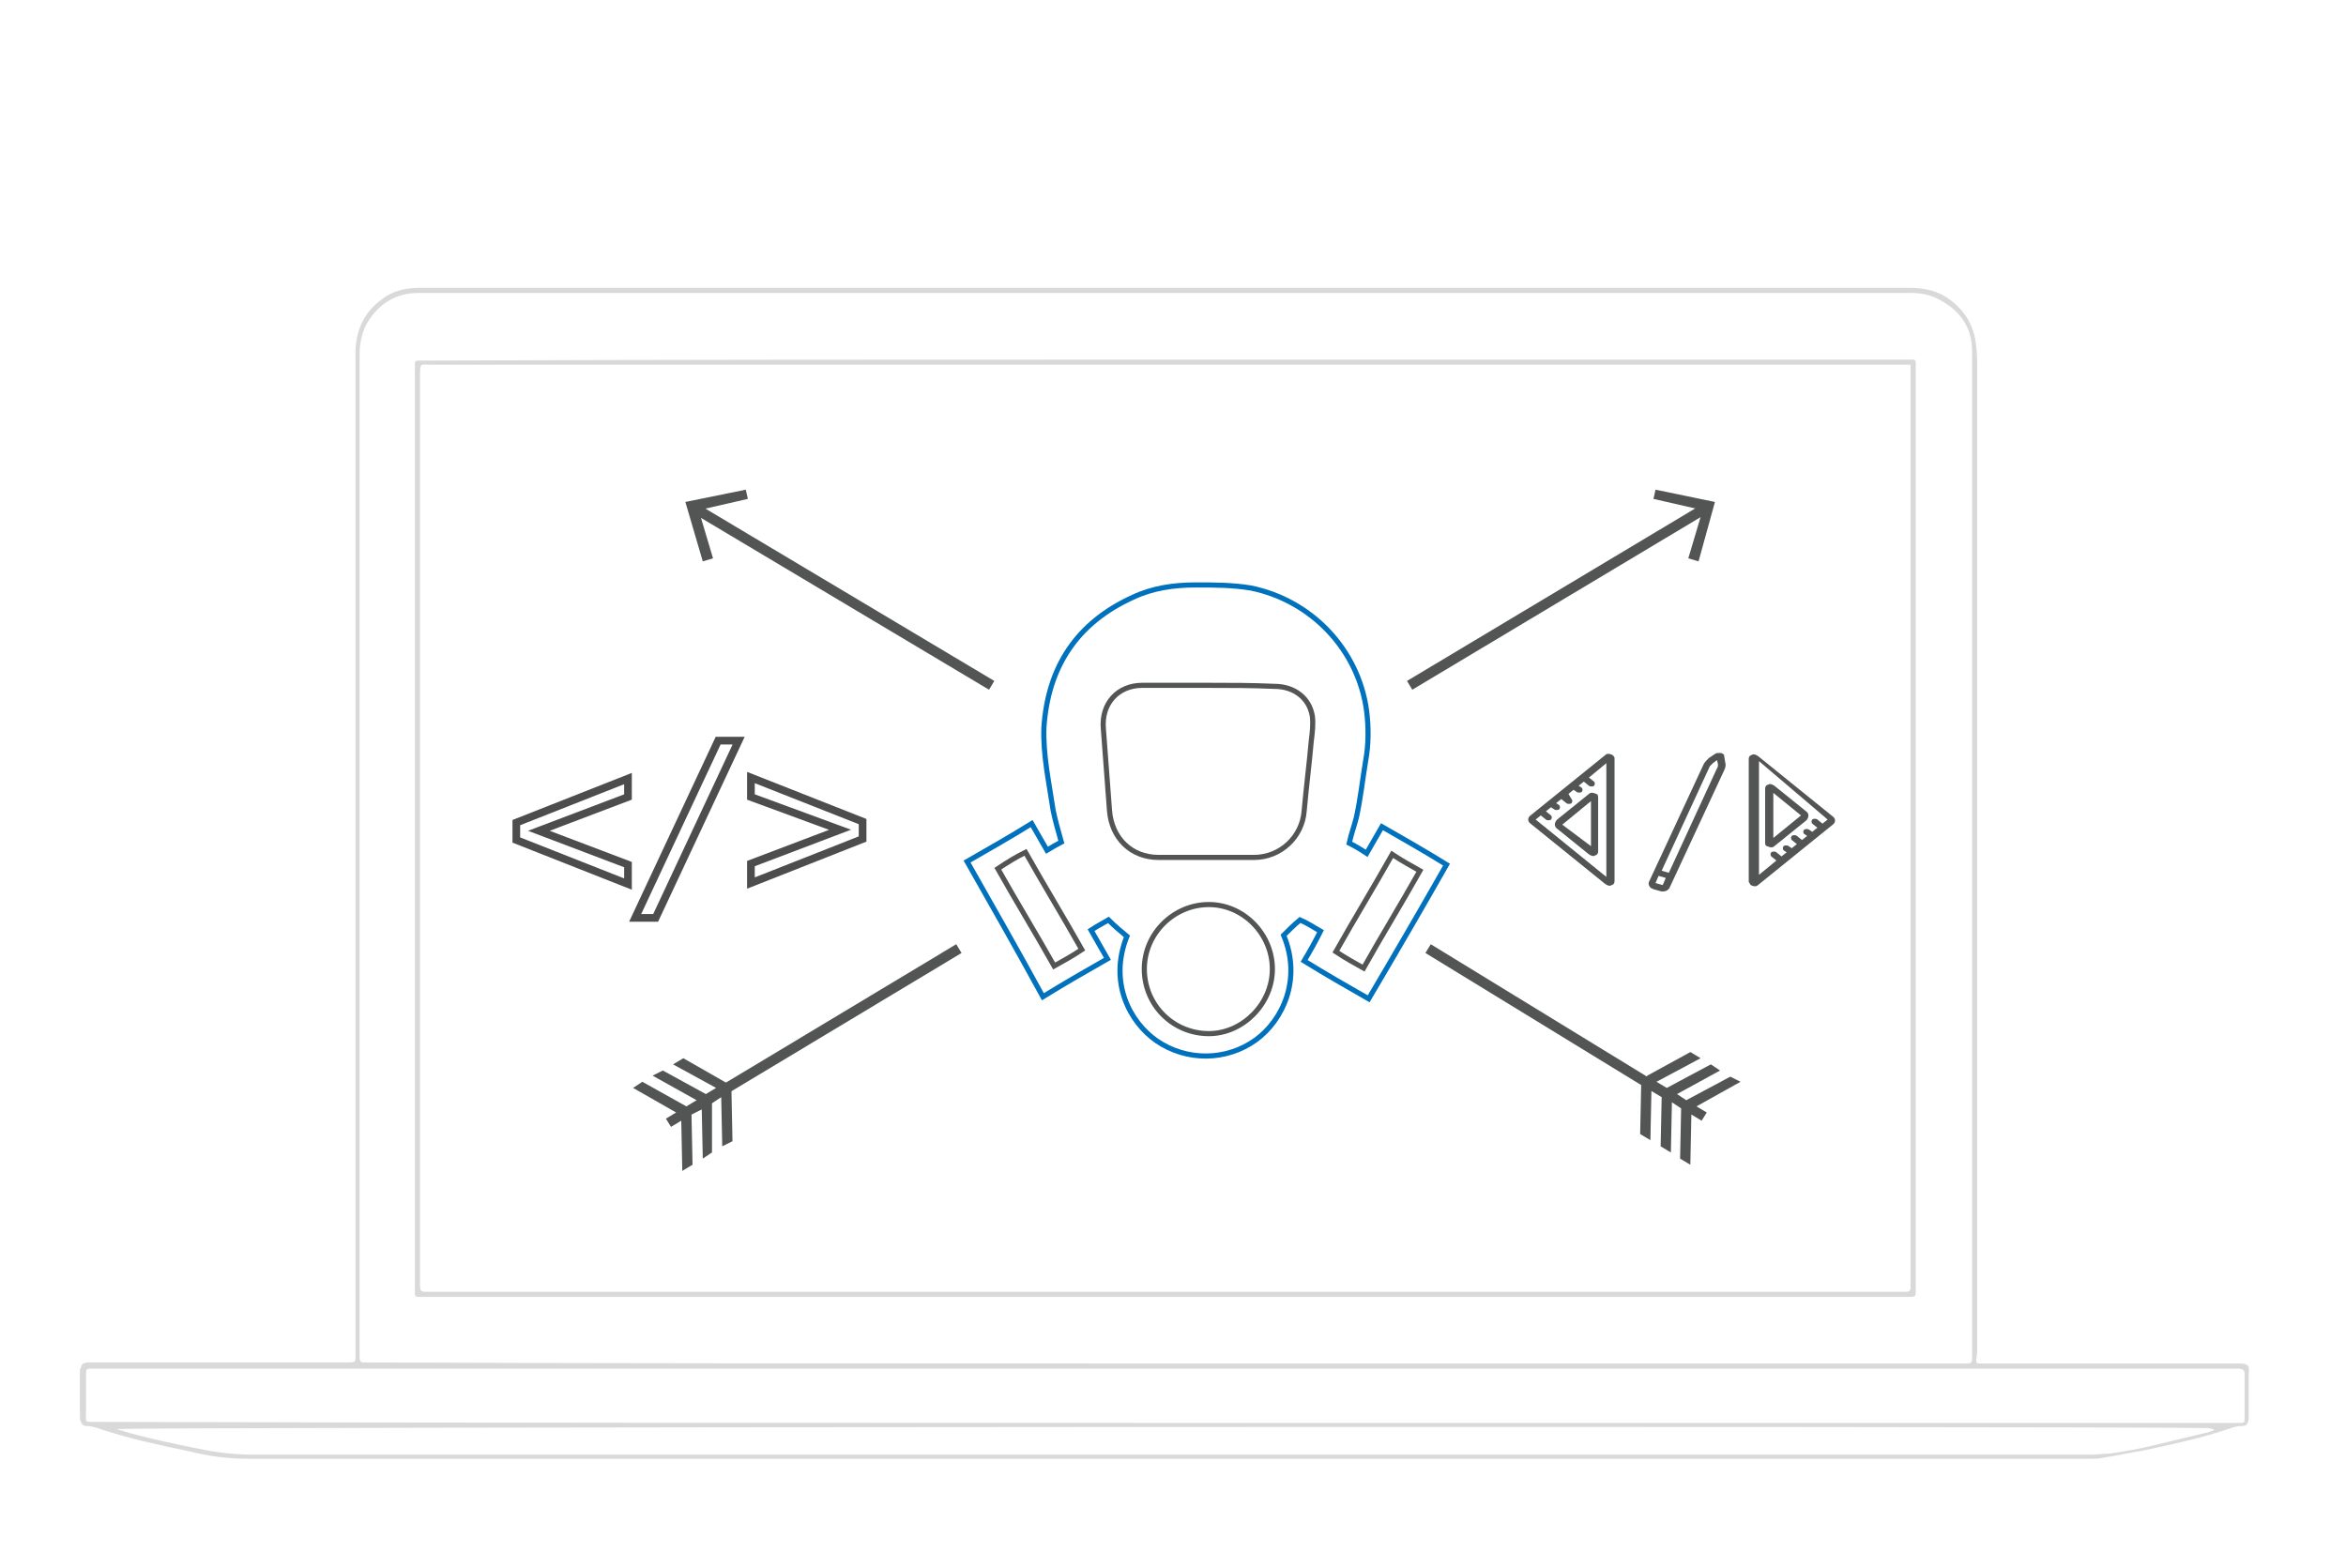
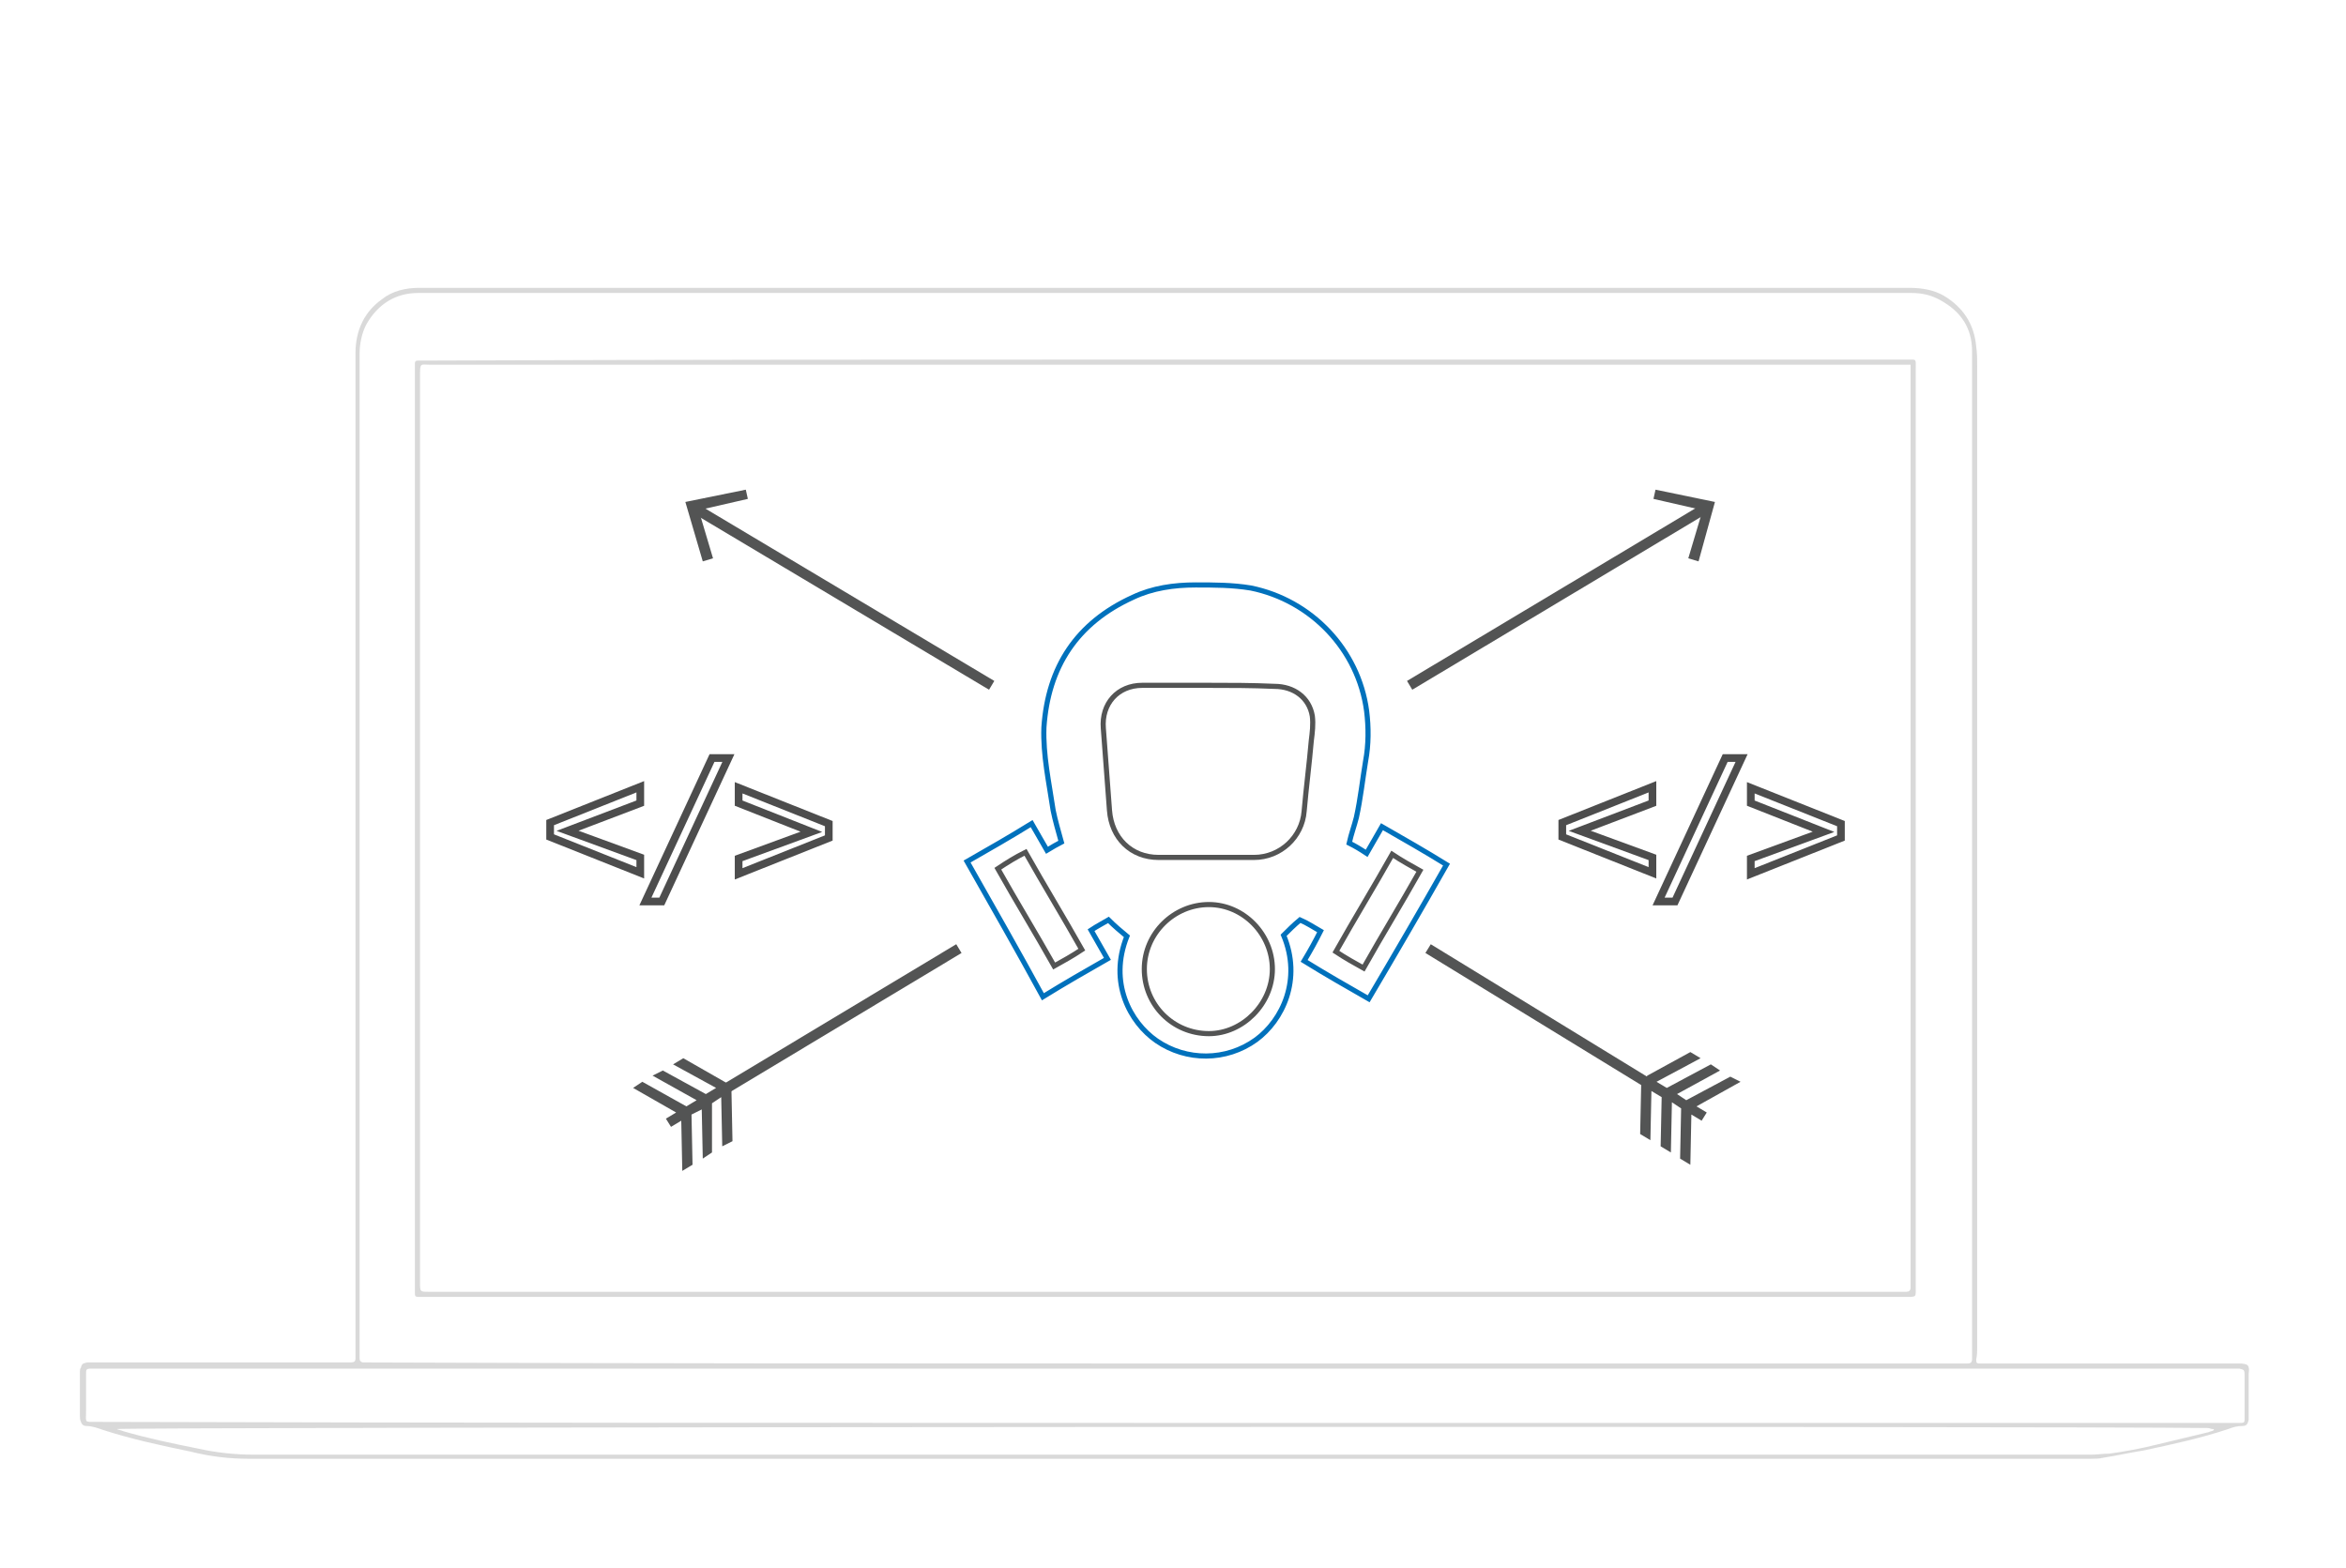
<svg xmlns="http://www.w3.org/2000/svg" version="1.1" id="Layer_1" x="0px" y="0px" viewBox="-64.5 -26.5 229 153" enable-background="new -64.5 -26.5 229 153" xml:space="preserve">
  <g opacity="0.5">
    <path fill="#B3B3B3" d="M49.3,115.9c-29.9,0-59.7,0-89.5,0c-1.9,0-3.7-0.2-5.7-0.7c-2.9-0.6-5.7-1.2-8.5-2.1   c-0.6-0.2-1.1-0.4-1.7-0.4c-0.2,0-0.4-0.1-0.5-0.4c-0.1-0.2-0.1-0.4-0.1-0.6c0-1.4,0-2.9,0-4.3c0-0.1,0-0.3,0.1-0.4   c0.1-0.4,0.2-0.4,0.6-0.5c0.2,0,0.4,0,0.6,0c8.2,0,16.5,0,24.7,0c1,0,0.9,0,0.9-0.9c0-32.5,0-65.1,0-97.6c0-2.3,0.9-4.1,2.6-5.3   c1-0.8,2.3-1.1,3.6-1.1c0.1,0,0.2,0,0.4,0c48.3,0,96.7,0,145.1,0c1.2,0,2.4,0.2,3.4,0.8c1.8,1.1,2.9,2.7,3.1,4.9   c0.1,0.7,0.1,1.3,0.1,2c0,31.9,0,63.8,0,95.7c0,0.4,0,0.8-0.1,1.2c0,0.4,0.1,0.4,0.4,0.4c0.2,0,0.4,0,0.5,0c8.2,0,16.5,0,24.7,0   c1,0,1.1,0.2,1,1c0,1.4,0,2.7,0,4.1c0,0.1,0,0.2,0,0.4c-0.1,0.4-0.2,0.6-0.6,0.6c-0.5,0-0.9,0.1-1.4,0.3c-2.7,0.9-5.5,1.5-8.3,2.1   c-1.3,0.2-2.6,0.5-3.9,0.7c-0.4,0.1-0.8,0.1-1.2,0.1c-1.7,0-3.3,0-5,0C106.3,115.9,77.8,115.9,49.3,115.9z M49.2,106.6   c25.9,0,51.7,0,77.7,0c0.2,0,0.4,0,0.6,0c0.4,0,0.5-0.1,0.5-0.5c0-0.2,0-0.4,0-0.7c0-25.8,0-51.5,0-77.2c0-6.8,0-13.6,0-20.4   c0-2.3-1.1-3.9-3.1-5c-0.9-0.5-1.8-0.7-2.8-0.7c-35.8,0-71.6,0-107.3,0c-12.8,0-25.6,0-38.5,0c-2.2,0-3.9,1.1-5,3   c-0.5,0.9-0.7,2-0.7,3c0,32.4,0,65,0,97.4c0,0.1,0,0.2,0,0.4c0,0.1,0,0.1,0,0.2c0,0.2,0.1,0.4,0.4,0.4c0.2,0,0.4,0,0.7,0   C-2.5,106.6,23.4,106.6,49.2,106.6z M49.3,112.4c34.8,0,69.5,0,104.3,0c0.2,0,0.4,0,0.6,0c0.4,0,0.4-0.1,0.4-0.4c0-0.3,0-0.6,0-0.9   c0-1.1,0-2.3,0-3.4c0-0.5-0.1-0.5-0.5-0.6c-0.2,0-0.4,0-0.5,0c-69.5,0-139.2,0-208.7,0c-0.2,0-0.4,0-0.5,0c-0.5,0-0.5,0.1-0.5,0.5   c0,1.2,0,2.5,0,3.7c0,1.1-0.2,1,1,1C-20.3,112.4,14.5,112.4,49.3,112.4z M-53.1,113c0.2,0.1,0.4,0.1,0.6,0.2   c2.4,0.7,4.8,1.2,7.3,1.7c1.8,0.4,3.6,0.6,5.5,0.6c49.3,0,98.5,0,147.8,0c10.5,0,21,0,31.5,0c0.6,0,1.2-0.1,1.8-0.1   c1.5-0.2,3.1-0.5,4.7-0.9c1.7-0.4,3.3-0.8,5-1.2c0.2-0.1,0.4-0.1,0.5-0.2c0-0.1,0-0.1-0.1-0.1c-0.2,0-0.3-0.1-0.5-0.1   C136.8,112.7-52.6,112.8-53.1,113z" />
    <path fill="#B3B3B3" d="M49.3,8.6c24.1,0,48.3,0,72.4,0c0.9,0,0.8-0.1,0.8,0.9c0,29.9,0,59.8,0,89.7c0,0.9,0.1,0.9-0.9,0.9   c-48.2,0-96.5,0-144.7,0c-0.2,0-0.3,0-0.5,0c-0.4,0-0.4-0.1-0.4-0.4c0-0.1,0-0.2,0-0.4c0-29.9,0-59.9,0-89.8c0-0.9-0.1-0.8,0.8-0.8   C1.1,8.6,25.2,8.6,49.3,8.6z M122,9.1c-0.4,0-0.6,0-0.8,0c-48,0-95.9,0-143.8,0c-0.8,0-0.9-0.2-0.9,0.9c0,29.6,0,59.2,0,88.7   c0,0.9,0,0.9,0.8,0.9c47.9,0,95.8,0,143.8,0c0.2,0,0.3,0,0.5,0c0.2,0,0.4-0.1,0.4-0.4c0-0.2,0-0.4,0-0.6c0-22.7,0-45.4,0-68.1   c0-6.9,0-13.8,0-20.7C122,9.7,122,9.4,122,9.1z" />
  </g>
  <path fill="none" stroke="#B3B3B3" stroke-miterlimit="10" d="M131.1,14.4" />
  <path fill="none" stroke="#B3B3B3" stroke-miterlimit="10" d="M-32.6,14.4" />
  <path fill="none" stroke="#B3B3B3" stroke-miterlimit="10" d="M131.1,79" />
  <path fill="none" stroke="#B3B3B3" stroke-miterlimit="10" d="M-32.6,79" />
  <g>
    <path fill="none" stroke="#535454" stroke-width="0.5" stroke-miterlimit="10" d="M59.7,68.1c0-3.4-2.8-6.3-6.2-6.3   c-3.4,0-6.3,2.8-6.3,6.3c0,3.5,2.8,6.3,6.3,6.3C56.8,74.4,59.7,71.5,59.7,68.1z M68.6,68c1.8-3.2,3.7-6.3,5.5-9.5   c-0.9-0.5-1.8-1-2.7-1.6c-1.8,3.2-3.7,6.3-5.5,9.5C66.8,67,67.7,67.5,68.6,68z M32.9,58.3c1.8,3.2,3.7,6.3,5.5,9.5   c0.9-0.5,1.8-1,2.7-1.6c-1.8-3.2-3.7-6.3-5.5-9.5C34.6,57.2,33.8,57.7,32.9,58.3z" />
    <path fill="none" stroke="#535454" stroke-width="0.5" stroke-miterlimit="10" d="M53.4,40.4c-2.1,0-4.3,0-6.4,0   c-2.4,0-4,1.8-3.8,4.2c0.2,2.7,0.4,5.3,0.6,8c0.2,2.7,2.1,4.6,4.8,4.6c3.1,0,6.2,0,9.3,0c2.6,0,4.7-2,4.9-4.5   c0.2-2.3,0.5-4.6,0.7-6.9c0.1-0.8,0.2-1.6,0.1-2.4c-0.3-1.8-1.8-2.9-3.7-2.9C57.7,40.4,55.5,40.4,53.4,40.4z" />
  </g>
  <g>
    <path fill="none" stroke="#0071BC" stroke-width="0.5" stroke-miterlimit="10" d="M29.9,57.6c2.1-1.2,4.2-2.4,6.3-3.7   c0.5,0.9,1,1.7,1.5,2.6c0.5-0.3,1-0.6,1.4-0.8c-0.3-1.1-0.6-2.1-0.8-3.1c-0.4-2.7-1-5.4-0.9-8.1c0.4-5.9,3.2-10.2,8.7-12.7   c1.9-0.9,4-1.2,6.1-1.2c1.8,0,3.6,0,5.4,0.3c5.9,1.2,10.5,6,11.3,12c0.2,1.6,0.2,3.3-0.1,4.9c-0.3,1.8-0.5,3.7-0.9,5.5   c-0.2,0.8-0.5,1.6-0.7,2.5c0.6,0.3,1.1,0.6,1.7,1c0.5-0.9,1-1.7,1.5-2.6c2.1,1.2,4.2,2.4,6.3,3.7c-2.5,4.4-5,8.7-7.6,13.1   c-2.1-1.2-4.2-2.4-6.3-3.7c0.6-1,1.1-1.9,1.6-2.9c-0.7-0.4-1.3-0.8-2-1.1c-0.6,0.5-1.1,1-1.6,1.5c1.8,4.3-0.1,8.3-2.7,10.2   c-2.9,2.1-6.8,2.1-9.7,0.1c-2.6-1.8-4.7-5.7-2.9-10.2c-0.6-0.5-1.2-1-1.8-1.6c-0.5,0.3-1.1,0.6-1.7,1c0.5,0.9,1.1,1.9,1.6,2.8   c-2.1,1.2-4.2,2.4-6.3,3.7C34.9,66.4,32.4,62,29.9,57.6z" />
  </g>
  <g>
    <g>
      <line fill="none" stroke="#535454" stroke-miterlimit="10" x1="6.3" y1="79.8" x2="29.1" y2="66.1" />
      <g>
        <polygon fill="#535454" points="6.4,79.2 2.2,76.8 1.2,77.4 5.4,79.7 4.4,80.3 0.2,78 -0.8,78.5 3.5,80.9 2.5,81.5 -1.8,79.1      -2.7,79.7 1.5,82.1 0.5,82.7 1,83.5 2,82.9 2.1,87.8 3.1,87.2 3,82.3 4,81.8 4.1,86.6 5,86 5,81.2 5.9,80.6 6,85.4 7,84.9      6.9,80    " />
      </g>
    </g>
  </g>
  <g>
    <g>
      <line fill="none" stroke="#535454" stroke-miterlimit="10" x1="96.3" y1="79.2" x2="74.9" y2="66.1" />
      <g>
        <polygon fill="#535454" points="95.7,79.4 95.6,84.2 96.6,84.8 96.7,80 97.7,80.6 97.6,85.4 98.6,86 98.7,81.1 99.6,81.7      99.5,86.6 100.5,87.2 100.6,82.3 101.6,82.9 102.1,82.1 101.1,81.5 105.4,79.1 104.4,78.6 100.1,80.9 99.2,80.3 103.4,78      102.5,77.4 98.2,79.7 97.2,79.1 101.5,76.8 100.5,76.2 96.3,78.5    " />
      </g>
    </g>
  </g>
  <g>
    <g>
      <line fill="none" stroke="#535454" stroke-miterlimit="10" x1="73.1" y1="40.4" x2="102" y2="23.1" />
      <g>
        <polygon fill="#535454" points="101.3,28.3 100.3,28 101.7,23.3 96.9,22.2 97.1,21.3 102.9,22.5    " />
      </g>
    </g>
  </g>
  <g>
    <g>
      <line fill="none" stroke="#535454" stroke-miterlimit="10" x1="32.3" y1="40.4" x2="3.3" y2="23.1" />
      <g>
        <polygon fill="#535454" points="8.3,21.3 8.5,22.2 3.7,23.3 5.1,28 4.1,28.3 2.4,22.5    " />
      </g>
    </g>
  </g>
  <g>
-     <path fill="none" stroke="#4D4D4D" stroke-width="0.75" stroke-miterlimit="10" d="M-3.2,51.3l-8.7,3.3l8.7,3.3v1.9l-10.9-4.3v-1.7   l10.9-4.3V51.3z" />
-     <path fill="none" stroke="#4D4D4D" stroke-width="0.75" stroke-miterlimit="10" d="M5.6,45.8h2l-8.1,17.3h-2L5.6,45.8z" />
-     <path fill="none" stroke="#4D4D4D" stroke-width="0.75" stroke-miterlimit="10" d="M8.8,51.3v-1.9l10.9,4.3v1.7L8.8,59.7v-1.9   l8.7-3.3L8.8,51.3z" />
+     <path fill="none" stroke="#4D4D4D" stroke-width="0.75" stroke-miterlimit="10" d="M-2,51.9l-7.1,2.7l7.1,2.6v1.5l-8.8-3.5v-1.4   l8.8-3.5V51.9z" />
+     <path fill="none" stroke="#4D4D4D" stroke-width="0.75" stroke-miterlimit="10" d="M5,47.5h1.6l-6.5,14h-1.6L5,47.5z" />
+     <path fill="none" stroke="#4D4D4D" stroke-width="0.75" stroke-miterlimit="10" d="M7.6,51.9v-1.5l8.8,3.5v1.4l-8.8,3.5v-1.5   l7.1-2.6L7.6,51.9z" />
  </g>
-   <path fill="#535454" d="M92.9,47.2c-0.2-0.1-0.5-0.2-0.7,0l-7.3,5.9c-0.3,0.2-0.3,0.6,0,0.8l7.3,5.9c0.3,0.2,0.5,0.2,0.6,0.1  c0.1,0,0.3-0.1,0.3-0.4v-12C93.1,47.4,93,47.3,92.9,47.2z M85.4,53.5l0.5-0.4l0.5,0.4c0.1,0.1,0.4,0.1,0.5,0c0.1-0.1,0.1-0.3,0-0.4  l-0.5-0.4l0.5-0.4l0.3,0.2c0.1,0.1,0.4,0.1,0.5,0c0.1-0.1,0.1-0.3,0-0.4l-0.3-0.2l0.5-0.4l0.5,0.4c0.1,0.1,0.4,0.1,0.5,0  c0.1-0.1,0.1-0.3,0-0.4L88.6,51l0.5-0.4l0.3,0.2c0.1,0.1,0.4,0.1,0.5,0c0.1-0.1,0.1-0.3,0-0.4l-0.3-0.2l0.5-0.4l0.5,0.4  c0.1,0.1,0.4,0.1,0.5,0c0.1-0.1,0.1-0.3,0-0.4l-0.5-0.4l1.7-1.4l0,11.1L85.4,53.5z" />
-   <path fill="#535454" d="M87.5,54.4l3.1,2.5c0.3,0.2,0.5,0.2,0.6,0.1c0.1,0,0.3-0.1,0.3-0.4v-5.3c0-0.2-0.1-0.3-0.2-0.3  c-0.2-0.1-0.5-0.2-0.7,0l-3.1,2.5C87.2,53.8,87.2,54.2,87.5,54.4z M90.8,51.7l0,4.4L88,54L90.8,51.7z" />
-   <path fill="#535454" d="M106.4,59.9c0.2,0.1,0.5,0.2,0.7,0l7.3-5.9c0.3-0.2,0.3-0.6,0-0.8l-7.3-5.9c-0.3-0.2-0.5-0.2-0.6-0.1  c-0.1,0-0.3,0.1-0.3,0.4v12C106.3,59.7,106.3,59.8,106.4,59.9z M113.9,53.5l-0.5,0.4l-0.5-0.4c-0.1-0.1-0.4-0.1-0.5,0  c-0.1,0.1-0.1,0.3,0,0.4l0.5,0.4l-0.5,0.4l-0.3-0.2c-0.1-0.1-0.4-0.1-0.5,0c-0.1,0.1-0.1,0.3,0,0.4l0.3,0.2l-0.5,0.4l-0.5-0.4  c-0.1-0.1-0.4-0.1-0.5,0c-0.1,0.1-0.1,0.3,0,0.4l0.5,0.4l-0.5,0.4l-0.3-0.2c-0.1-0.1-0.4-0.1-0.5,0s-0.1,0.3,0,0.4l0.3,0.2l-0.5,0.4  l-0.5-0.4c-0.1-0.1-0.4-0.1-0.5,0c-0.1,0.1-0.1,0.3,0,0.4l0.5,0.4l-1.7,1.4l0-11.1L113.9,53.5z" />
-   <path fill="#535454" d="M111.8,52.7l-3.1-2.5c-0.3-0.2-0.5-0.2-0.6-0.1c-0.1,0-0.3,0.1-0.3,0.4v5.3c0,0.2,0.1,0.3,0.2,0.3  c0.2,0.1,0.5,0.2,0.7,0l3.1-2.5C112.1,53.3,112.1,52.9,111.8,52.7z M108.6,55.3l0-4.4l2.7,2.2L108.6,55.3z" />
-   <path fill="#535454" d="M103.9,47.9l-0.1-0.6c0,0,0-0.1,0-0.1l0,0c-0.1-0.1-0.2-0.2-0.4-0.2c-0.2,0-0.4,0-0.5,0.1l-0.6,0.4  c-0.2,0.2-0.4,0.4-0.5,0.6l-5.3,11.4c-0.1,0.2-0.1,0.3,0,0.5s0.2,0.2,0.4,0.3l0.7,0.2c0.4,0.1,0.8-0.1,0.9-0.4l5.3-11.4  C103.9,48.5,104,48.2,103.9,47.9z M102.7,48l0.4-0.3l0.1,0.4c0,0.1,0,0.3-0.1,0.4l-4.7,10.2l-0.7-0.2l4.7-10.2  C102.5,48.2,102.6,48.1,102.7,48z M97.1,59.7l0.3-0.7l0.7,0.2l-0.3,0.7L97.1,59.7z" />
+   <g>
+     <path fill="none" stroke="#4D4D4D" stroke-width="0.75" stroke-miterlimit="10" d="M96.8,51.9l-7.1,2.7l7.1,2.6v1.5L88,55.2v-1.4   l8.8-3.5V51.9z" />
+     <path fill="none" stroke="#4D4D4D" stroke-width="0.75" stroke-miterlimit="10" d="M103.9,47.5h1.6l-6.5,14h-1.6L103.9,47.5z" />
+     <path fill="none" stroke="#4D4D4D" stroke-width="0.75" stroke-miterlimit="10" d="M106.4,51.9v-1.5l8.8,3.5v1.4l-8.8,3.5v-1.5   l7.1-2.6L106.4,51.9z" />
+   </g>
</svg>
